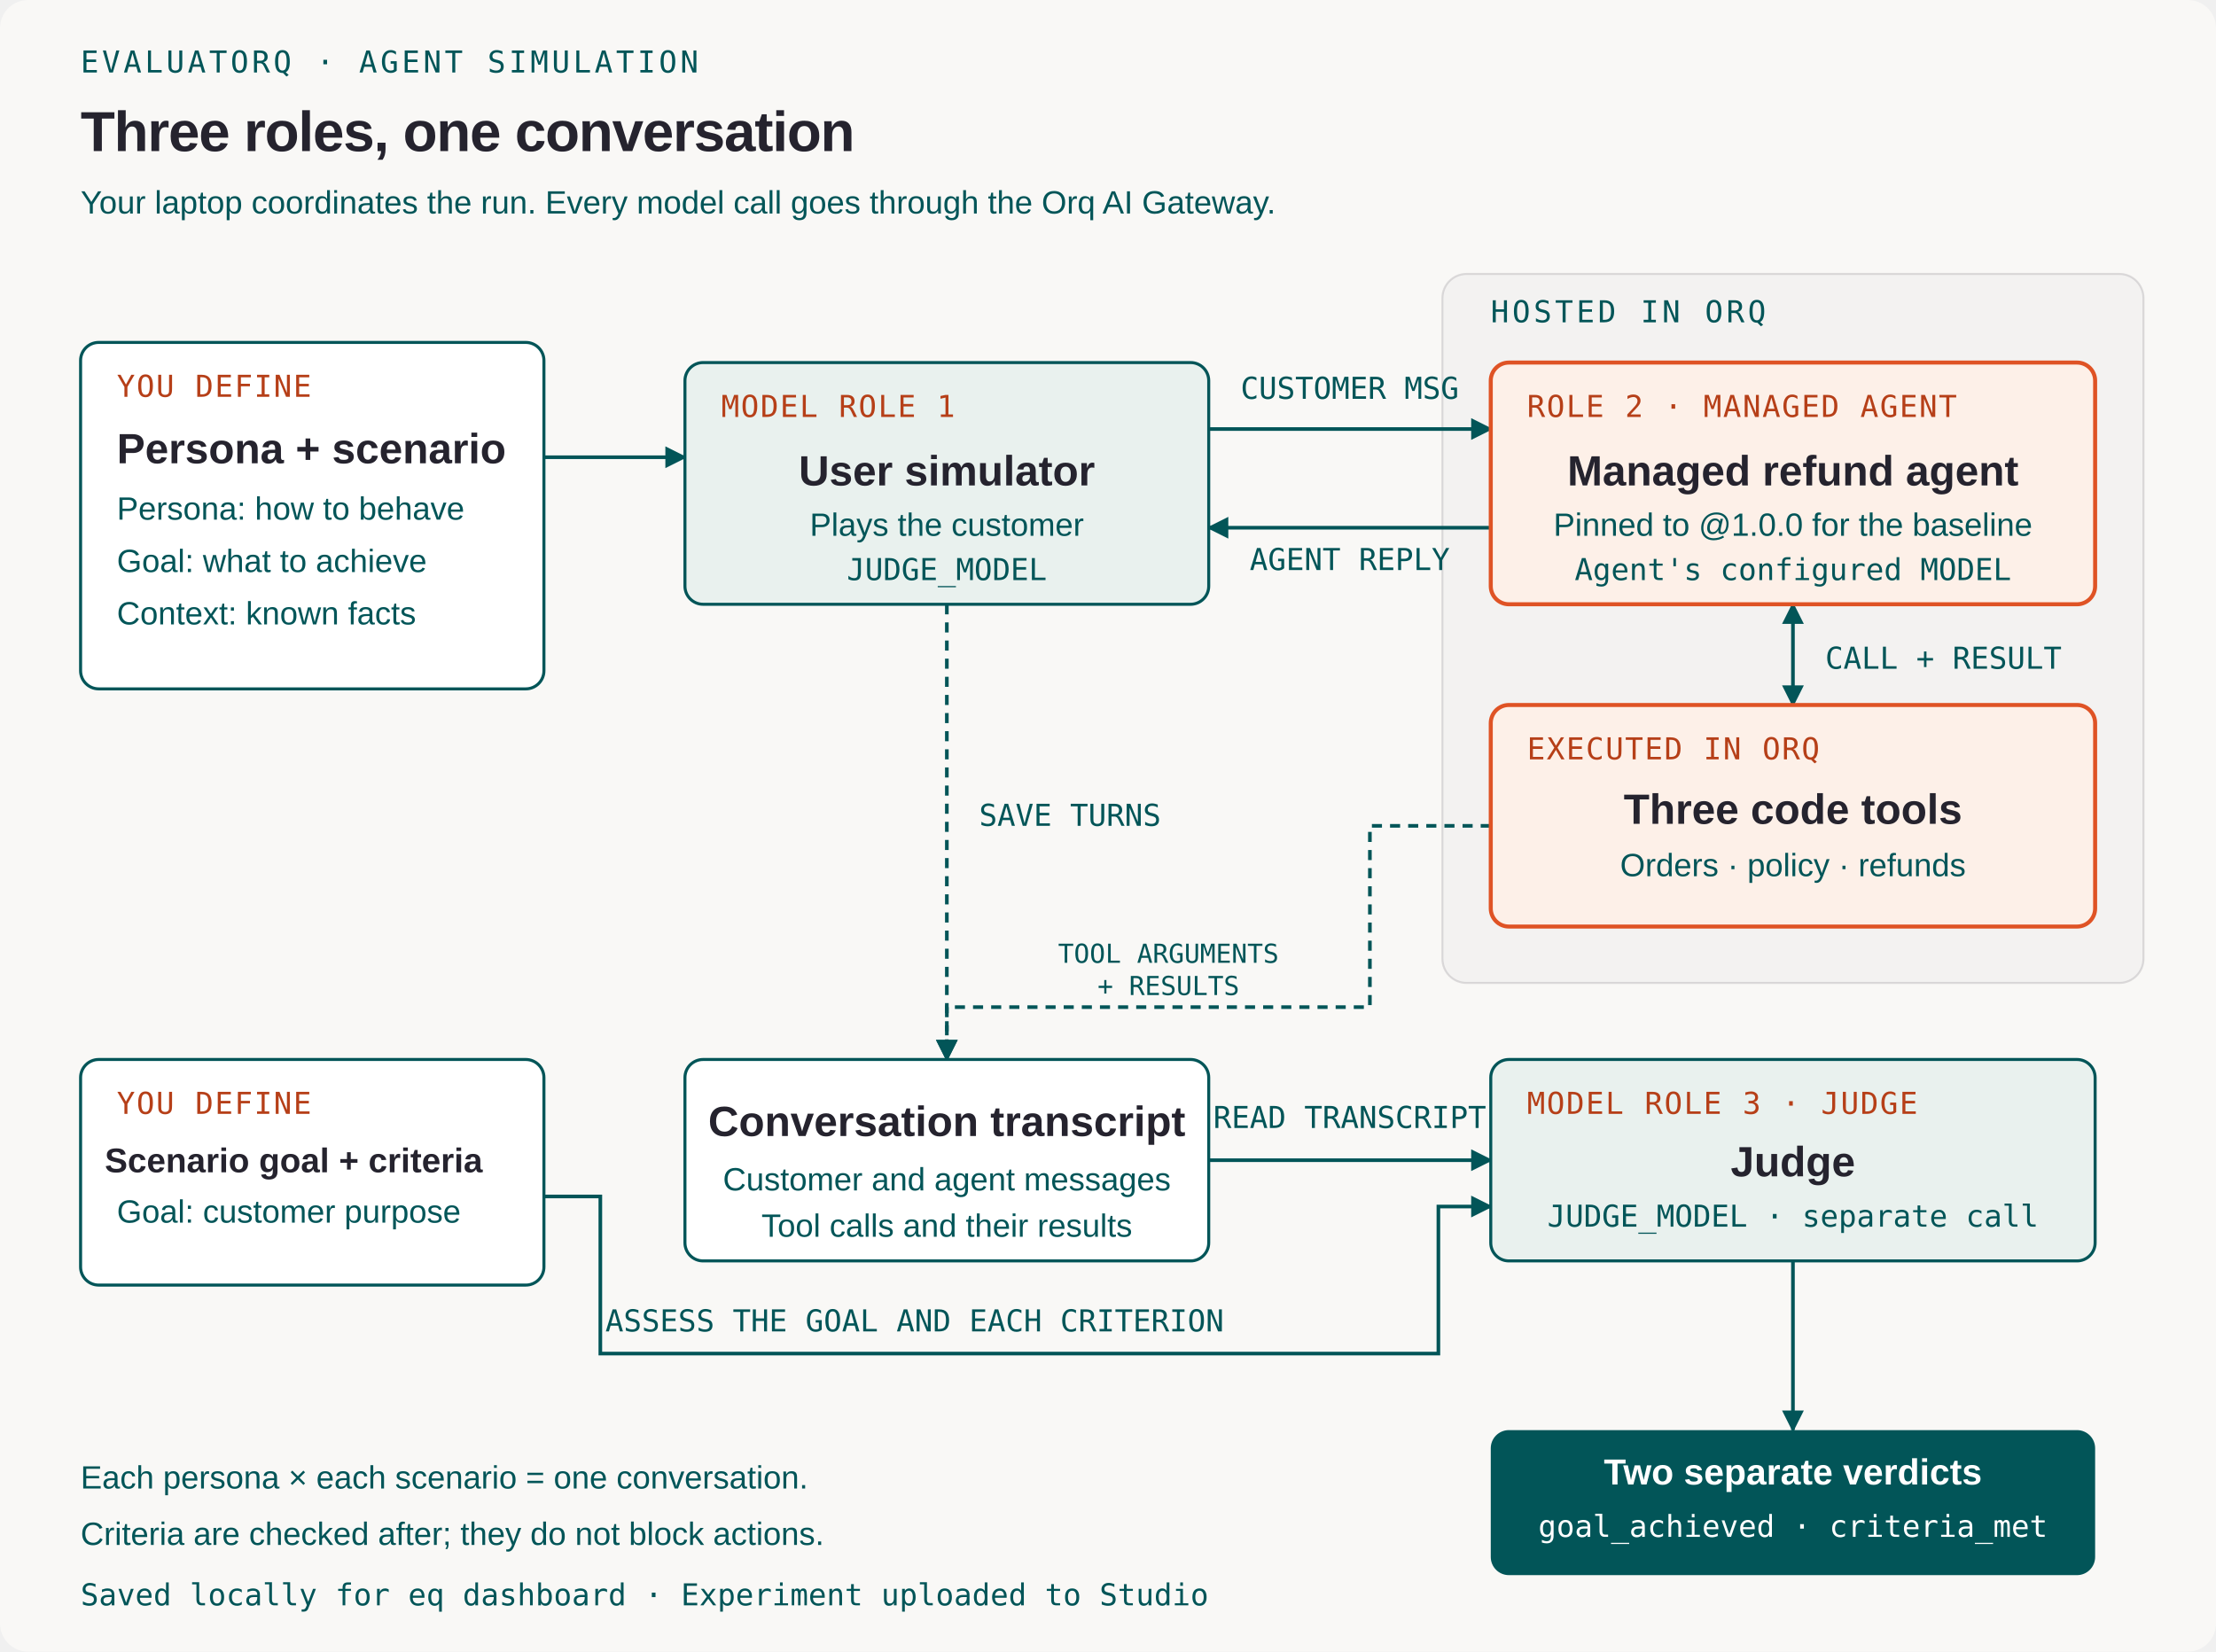
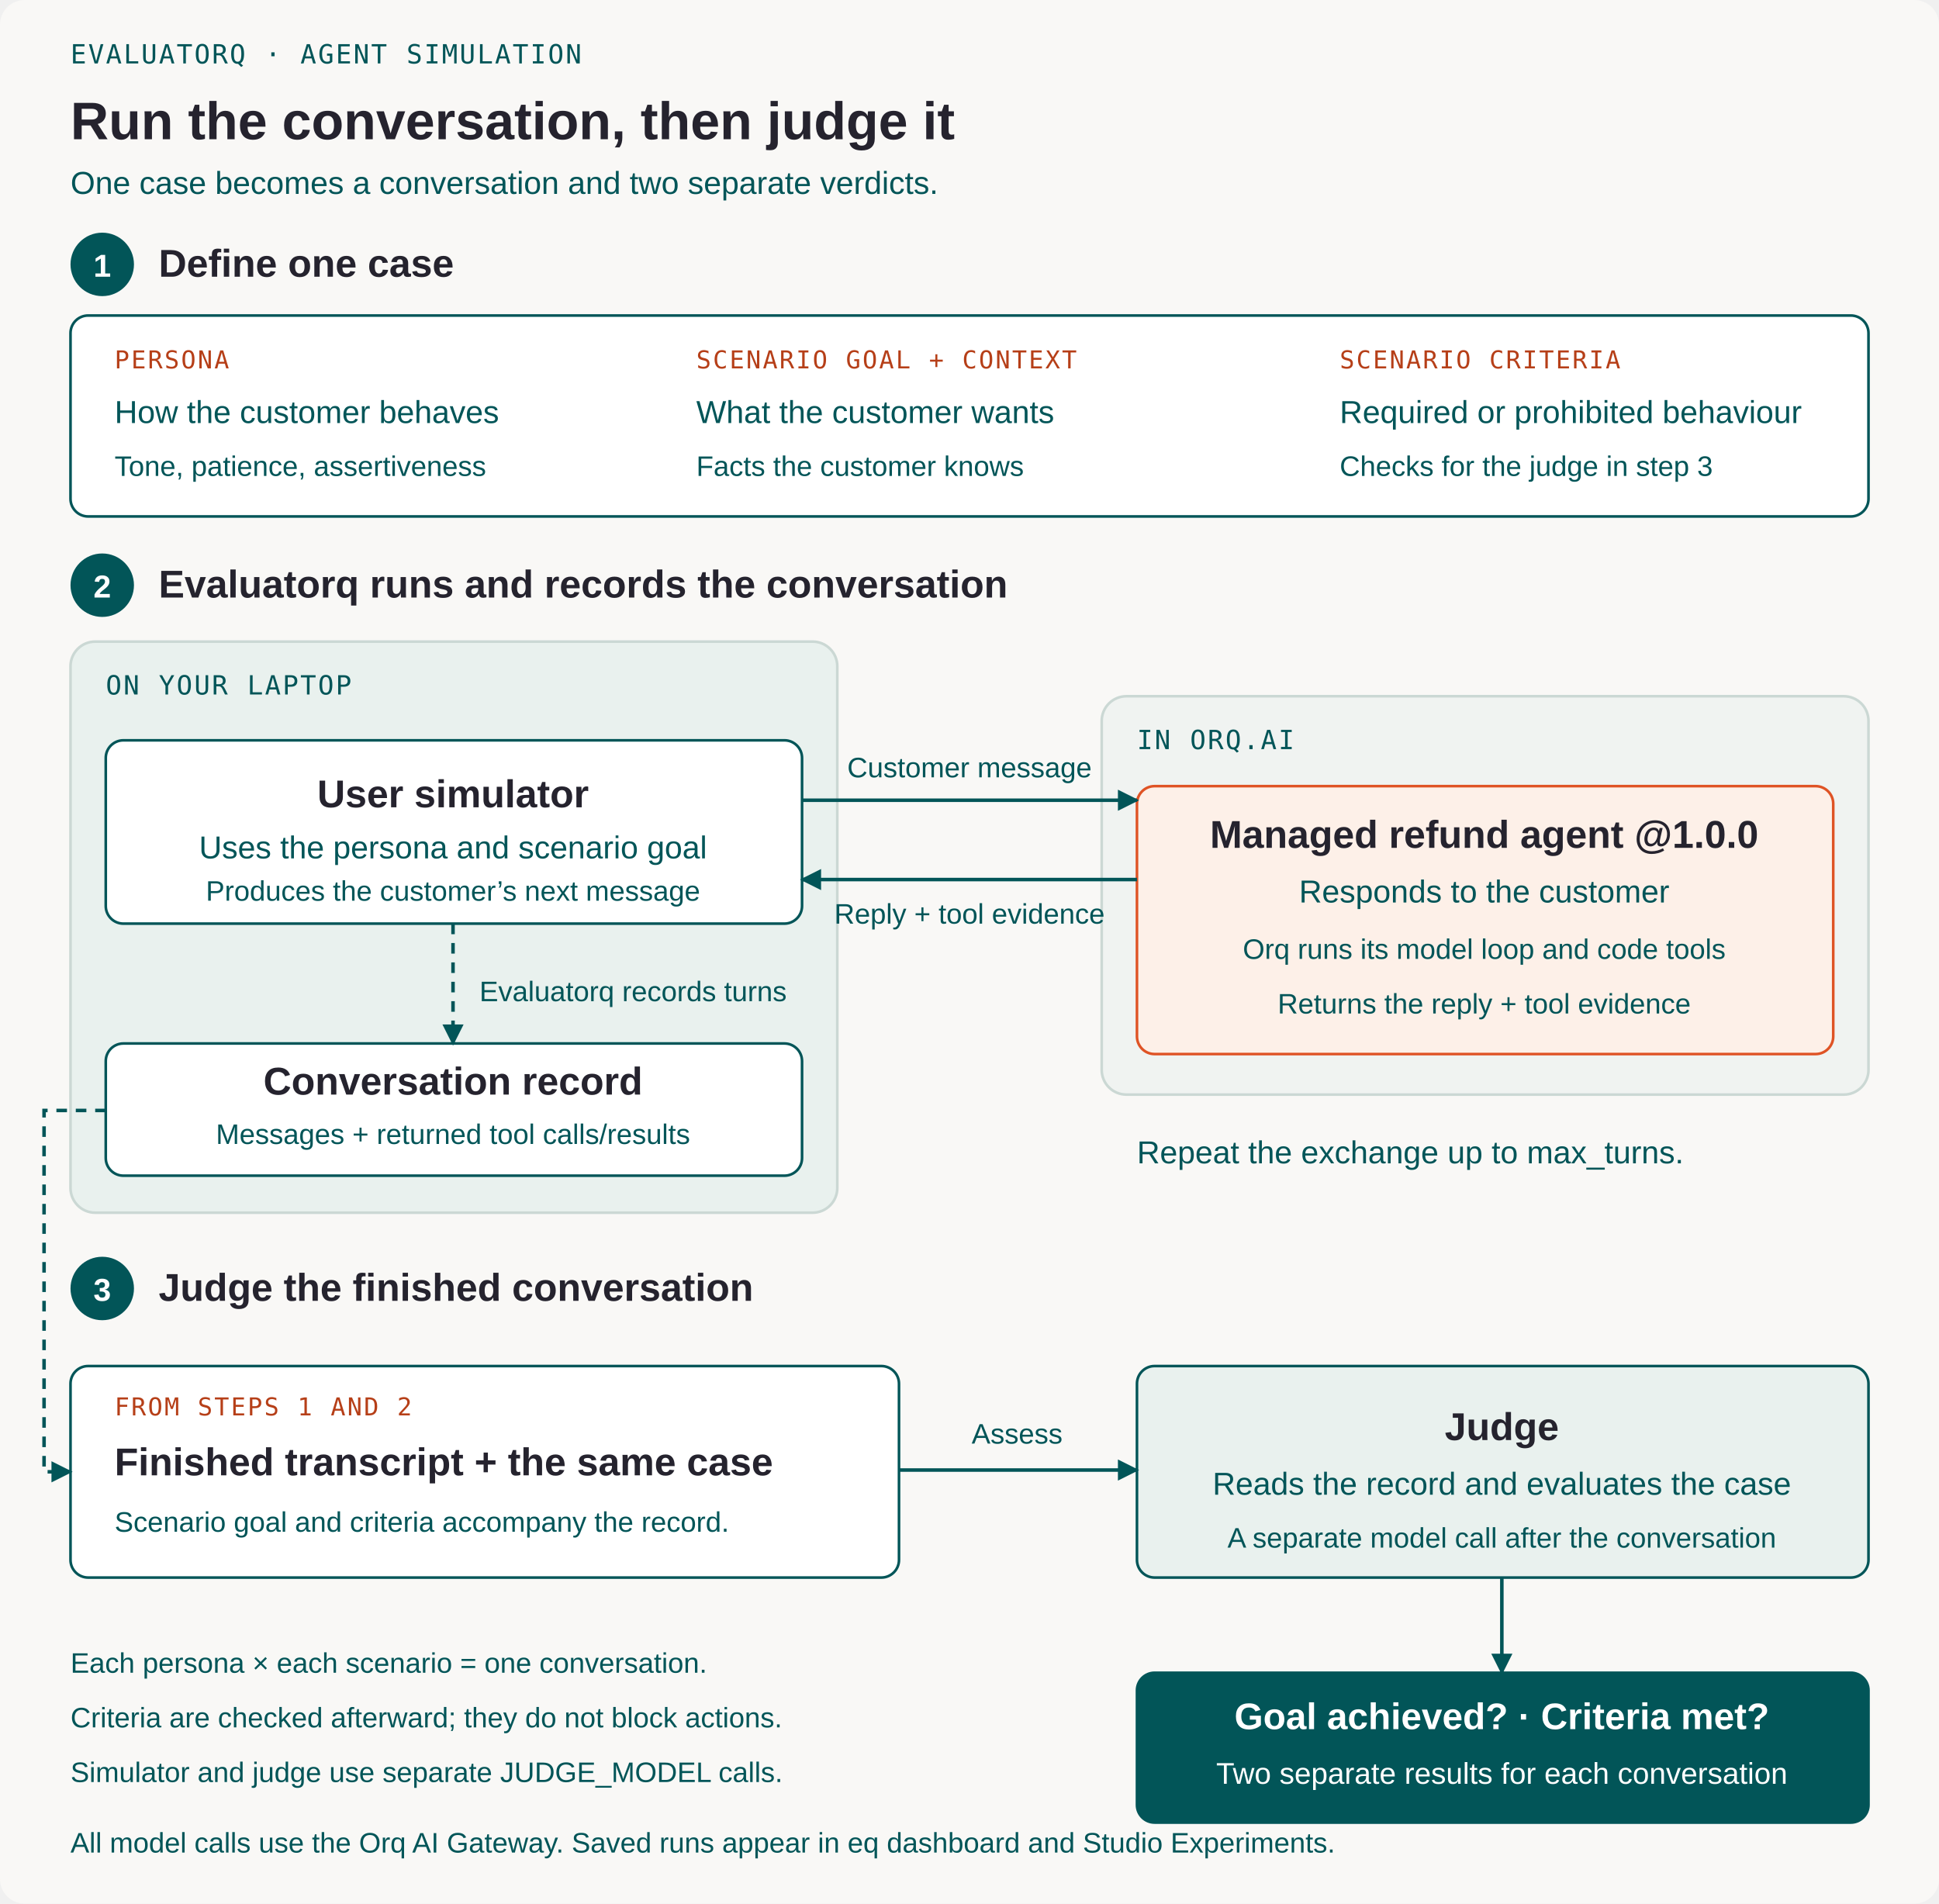
- <svg xmlns="http://www.w3.org/2000/svg" viewBox="0 0 1100 820" role="img" aria-labelledby="sim-title sim-desc">
+ <svg xmlns="http://www.w3.org/2000/svg" viewBox="0 0 1100 1080" role="img" aria-labelledby="title desc">
  <defs>
-     <marker id="sim-arrow" viewBox="0 0 10 10" refX="9" refY="5" markerWidth="6" markerHeight="6" orient="auto-start-reverse">
+     <marker id="arrow" viewBox="0 0 10 10" refX="9" refY="5" markerWidth="6" markerHeight="6" orient="auto-start-reverse">
      <path d="M0 0 10 5 0 10Z" fill="#025558" />
    </marker>
-     <style>
-       text{font-family:Arial,Helvetica,sans-serif;fill:#25232e}
-       .heading{font-size:28px;font-weight:700;letter-spacing:-.5px}
-       .eyebrow{font:15px ui-monospace,monospace;letter-spacing:1.6px;fill:#025558}
-       .node{fill:#fff;stroke:#025558;stroke-width:1.5}
-       .model{fill:#e9f1ee;stroke:#025558;stroke-width:1.5}
-       .hosted{fill:#fdf0e8;stroke:#df5325;stroke-width:2}
-       .name{font-size:21px;font-weight:700}
-       .detail{font-size:16px;fill:#025558}
-       .tag{font:15px ui-monospace,monospace;letter-spacing:.7px;fill:#b63f18}
-       .edge{fill:none;stroke:#025558;stroke-width:1.8;marker-end:url(#sim-arrow)}
-       .label{font:15px ui-monospace,monospace;fill:#025558}
-     </style>
  </defs>
-   <rect width="1100" height="820" rx="14" fill="#f9f8f6" />
-   <text x="40" y="36" class="eyebrow">EVALUATORQ · AGENT SIMULATION</text>
-   <text x="40" y="75" class="heading">Three roles, one conversation</text>
-   <text x="40" y="106" class="detail">Your laptop coordinates the run. Every model call goes through the Orq AI Gateway.</text>
-   <rect x="716" y="136" width="348" height="352" rx="12" fill="#25232e" fill-opacity=".025" stroke="#25232e" stroke-opacity=".14" />
-   <text x="740" y="160" class="eyebrow">HOSTED IN ORQ</text>
-   <path d="M270 227H340" class="edge" />
-   <path d="M600 213H740" class="edge" />
-   <text x="670" y="198" text-anchor="middle" class="label">CUSTOMER MSG</text>
-   <path d="M740 262H600" class="edge" />
-   <text x="670" y="283" text-anchor="middle" class="label">AGENT REPLY</text>
-   <path d="M890 300V350" class="edge" marker-start="url(#sim-arrow)" />
-   <text x="906" y="332" class="label">CALL + RESULT</text>
-   <path d="M470 300V526" class="edge" style="stroke-dasharray:5 4" />
-   <text x="486" y="410" class="label">SAVE TURNS</text>
-   <path d="M740 410H680V500H470V526" class="edge" style="stroke-dasharray:5 4" />
-   <text x="580" y="478" text-anchor="middle" class="label" style="font-size:13px">TOOL ARGUMENTS</text>
-   <text x="580" y="494" text-anchor="middle" class="label" style="font-size:13px">+ RESULTS</text>
-   <path d="M600 576H740" class="edge" />
-   <text x="670" y="560" text-anchor="middle" class="label">READ TRANSCRIPT</text>
-   <path d="M270 594H298V672H714V599H740" class="edge" />
-   <text x="454" y="661" text-anchor="middle" class="label">ASSESS THE GOAL AND EACH CRITERION</text>
-   <path d="M890 626V710" class="edge" />
-   <rect x="40" y="170" width="230" height="172" rx="9" class="node" />
-   <text x="58" y="197" class="tag">YOU DEFINE</text>
-   <text x="58" y="230" class="name">Persona + scenario</text>
-   <text x="58" y="258" class="detail">Persona: how to behave</text>
-   <text x="58" y="284" class="detail">Goal: what to achieve</text>
-   <text x="58" y="310" class="detail">Context: known facts</text>
-   <rect x="340" y="180" width="260" height="120" rx="9" class="model" />
-   <text x="358" y="207" class="tag">MODEL ROLE 1</text>
-   <text x="470" y="241" text-anchor="middle" class="name">User simulator</text>
-   <text x="470" y="266" text-anchor="middle" class="detail">Plays the customer</text>
-   <text x="470" y="288" text-anchor="middle" class="label">JUDGE_MODEL</text>
-   <rect x="740" y="180" width="300" height="120" rx="9" class="hosted" />
-   <text x="758" y="207" class="tag">ROLE 2 · MANAGED AGENT</text>
-   <text x="890" y="241" text-anchor="middle" class="name">Managed refund agent</text>
-   <text x="890" y="266" text-anchor="middle" class="detail">Pinned to @1.0.0 for the baseline</text>
-   <text x="890" y="288" text-anchor="middle" class="label">Agent's configured MODEL</text>
-   <rect x="740" y="350" width="300" height="110" rx="9" class="hosted" />
-   <text x="758" y="377" class="tag">EXECUTED IN ORQ</text>
-   <text x="890" y="409" text-anchor="middle" class="name">Three code tools</text>
-   <text x="890" y="435" text-anchor="middle" class="detail">Orders · policy · refunds</text>
-   <rect x="40" y="526" width="230" height="112" rx="9" class="node" />
-   <text x="58" y="553" class="tag">YOU DEFINE</text>
-   <text x="52" y="582" class="name" style="font-size:17px">Scenario goal + criteria</text>
-   <text x="58" y="607" class="detail">Goal: customer purpose</text>
-   <rect x="340" y="526" width="260" height="100" rx="9" class="node" />
-   <text x="470" y="564" text-anchor="middle" class="name">Conversation transcript</text>
-   <text x="470" y="591" text-anchor="middle" class="detail">Customer and agent messages</text>
-   <text x="470" y="614" text-anchor="middle" class="detail">Tool calls and their results</text>
-   <rect x="740" y="526" width="300" height="100" rx="9" class="model" />
-   <text x="758" y="553" class="tag">MODEL ROLE 3 · JUDGE</text>
-   <text x="890" y="584" text-anchor="middle" class="name">Judge</text>
-   <text x="890" y="609" text-anchor="middle" class="label">JUDGE_MODEL · separate call</text>
-   <rect x="740" y="710" width="300" height="72" rx="9" fill="#025558" />
-   <text x="890" y="737" text-anchor="middle" style="font-size:18px;font-weight:700;fill:#fff">Two separate verdicts</text>
-   <text x="890" y="763" text-anchor="middle" style="font:15px ui-monospace,monospace;fill:#fff">goal_achieved · criteria_met</text>
-   <text x="40" y="739" class="detail">Each persona × each scenario = one conversation.</text>
-   <text x="40" y="767" class="detail">Criteria are checked after; they do not block actions.</text>
-   <text x="40" y="797" class="label">Saved locally for eq dashboard · Experiment uploaded to Studio</text>
+   <style>text{font-family:Arial,Helvetica,sans-serif;fill:#25232e}.title{font-size:30px;font-weight:700}.name{font-size:22px;font-weight:700}.body{font-size:18px;fill:#025558}.small{font-size:16px;fill:#025558}.tag{font:14px ui-monospace,monospace;fill:#b63f18;letter-spacing:1px}.zone{font:15px ui-monospace,monospace;fill:#025558;letter-spacing:1px}.edge{fill:none;stroke:#025558;stroke-width:2;marker-end:url(#arrow)}.record{stroke-dasharray:6 5}</style>
+   <rect width="1100" height="1080" rx="14" fill="#f9f8f6" />
+   <text x="40" y="36" class="zone">EVALUATORQ · AGENT SIMULATION</text>
+   <text x="40" y="79" class="title">Run the conversation, then judge it</text>
+   <text x="40" y="110" class="body">One case becomes a conversation and two separate verdicts.</text>
+   <circle cx="58" cy="150" r="18" fill="#025558" />
+   <text x="58" y="157" text-anchor="middle" style="fill:#fff;font-size:18px;font-weight:700">1</text>
+   <text x="90" y="157" class="name">Define one case</text>
+   <rect x="40" y="179" width="1020" height="114" rx="10" fill="#fff" stroke="#025558" stroke-width="1.5" />
+   <text x="65" y="209" class="tag">PERSONA</text>
+   <text x="65" y="240" class="body">How the customer behaves</text>
+   <text x="65" y="270" class="small">Tone, patience, assertiveness</text>
+   <text x="395" y="209" class="tag">SCENARIO GOAL + CONTEXT</text>
+   <text x="395" y="240" class="body">What the customer wants</text>
+   <text x="395" y="270" class="small">Facts the customer knows</text>
+   <text x="760" y="209" class="tag">SCENARIO CRITERIA</text>
+   <text x="760" y="240" class="body">Required or prohibited behaviour</text>
+   <text x="760" y="270" class="small">Checks for the judge in step 3</text>
+   <circle cx="58" cy="332" r="18" fill="#025558" />
+   <text x="58" y="339" text-anchor="middle" style="fill:#fff;font-size:18px;font-weight:700">2</text>
+   <text x="90" y="339" class="name">Evaluatorq runs and records the conversation</text>
+   <rect x="40" y="364" width="435" height="324" rx="14" fill="#e9f1ee" stroke="#cbd8d4" stroke-width="1.5" />
+   <text x="60" y="394" class="zone">ON YOUR LAPTOP</text>
+   <rect x="60" y="420" width="395" height="104" rx="10" fill="#fff" stroke="#025558" stroke-width="1.5" />
+   <text x="257" y="458" class="name" text-anchor="middle">User simulator</text>
+   <text x="257" y="487" class="body" text-anchor="middle">Uses the persona and scenario goal</text>
+   <text x="257" y="511" class="small" text-anchor="middle">Produces the customer’s next message</text>
+   <rect x="625" y="395" width="435" height="226" rx="14" fill="#f0f3f1" stroke="#cbd8d4" stroke-width="1.5" />
+   <text x="645" y="425" class="zone">IN ORQ.AI</text>
+   <rect x="645" y="446" width="395" height="152" rx="10" fill="#fdf0e8" stroke="#df5325" stroke-width="1.5" />
+   <text x="842" y="481" class="name" text-anchor="middle">Managed refund agent @1.0.0</text>
+   <text x="842" y="512" class="body" text-anchor="middle">Responds to the customer</text>
+   <text x="842" y="544" class="small" text-anchor="middle">Orq runs its model loop and code tools</text>
+   <text x="842" y="575" class="small" text-anchor="middle">Returns the reply + tool evidence</text>
+   <path d="M455 454H645" class="edge" />
+   <text x="550" y="441" class="small" text-anchor="middle">Customer message</text>
+   <path d="M645 499H455" class="edge" />
+   <text x="550" y="524" class="small" text-anchor="middle">Reply + tool evidence</text>
+   <rect x="60" y="592" width="395" height="75" rx="10" fill="#fff" stroke="#025558" stroke-width="1.5" />
+   <text x="257" y="621" class="name" text-anchor="middle">Conversation record</text>
+   <text x="257" y="649" class="small" text-anchor="middle">Messages + returned tool calls/results</text>
+   <path d="M257 524V592" class="edge record" />
+   <text x="272" y="568" class="small">Evaluatorq records turns</text>
+   <text x="645" y="660" class="body">Repeat the exchange up to max_turns.</text>
+   <circle cx="58" cy="731" r="18" fill="#025558" />
+   <text x="58" y="738" text-anchor="middle" style="fill:#fff;font-size:18px;font-weight:700">3</text>
+   <text x="90" y="738" class="name">Judge the finished conversation</text>
+   <rect x="40" y="775" width="470" height="120" rx="10" fill="#fff" stroke="#025558" stroke-width="1.5" />
+   <text x="65" y="803" class="tag">FROM STEPS 1 AND 2</text>
+   <text x="65" y="837" class="name">Finished transcript + the same case</text>
+   <text x="65" y="869" class="small">Scenario goal and criteria accompany the record.</text>
+   <path d="M60 630H25V835H40" class="edge record" />
+   <rect x="645" y="775" width="415" height="120" rx="10" fill="#e9f1ee" stroke="#025558" stroke-width="1.5" />
+   <text x="852" y="817" class="name" text-anchor="middle">Judge</text>
+   <text x="852" y="848" class="body" text-anchor="middle">Reads the record and evaluates the case</text>
+   <text x="852" y="878" class="small" text-anchor="middle">A separate model call after the conversation</text>
+   <path d="M510 834H645" class="edge" />
+   <text x="577" y="819" class="small" text-anchor="middle">Assess</text>
+   <rect x="645" y="949" width="415" height="85" rx="10" fill="#025558" stroke="#025558" stroke-width="1.5" />
+   <text x="852" y="981" text-anchor="middle" style="fill:#fff;font-size:21px;font-weight:700">Goal achieved? · Criteria met?</text>
+   <text x="852" y="1012" text-anchor="middle" style="fill:#fff;font-size:17px">Two separate results for each conversation</text>
+   <path d="M852 895V949" class="edge" />
+   <text x="40" y="949" class="small">Each persona × each scenario = one conversation.</text>
+   <text x="40" y="980" class="small">Criteria are checked afterward; they do not block actions.</text>
+   <text x="40" y="1011" class="small">Simulator and judge use separate JUDGE_MODEL calls.</text>
+   <text x="40" y="1051" class="small">All model calls use the Orq AI Gateway. Saved runs appear in eq dashboard and Studio Experiments.</text>
</svg>
